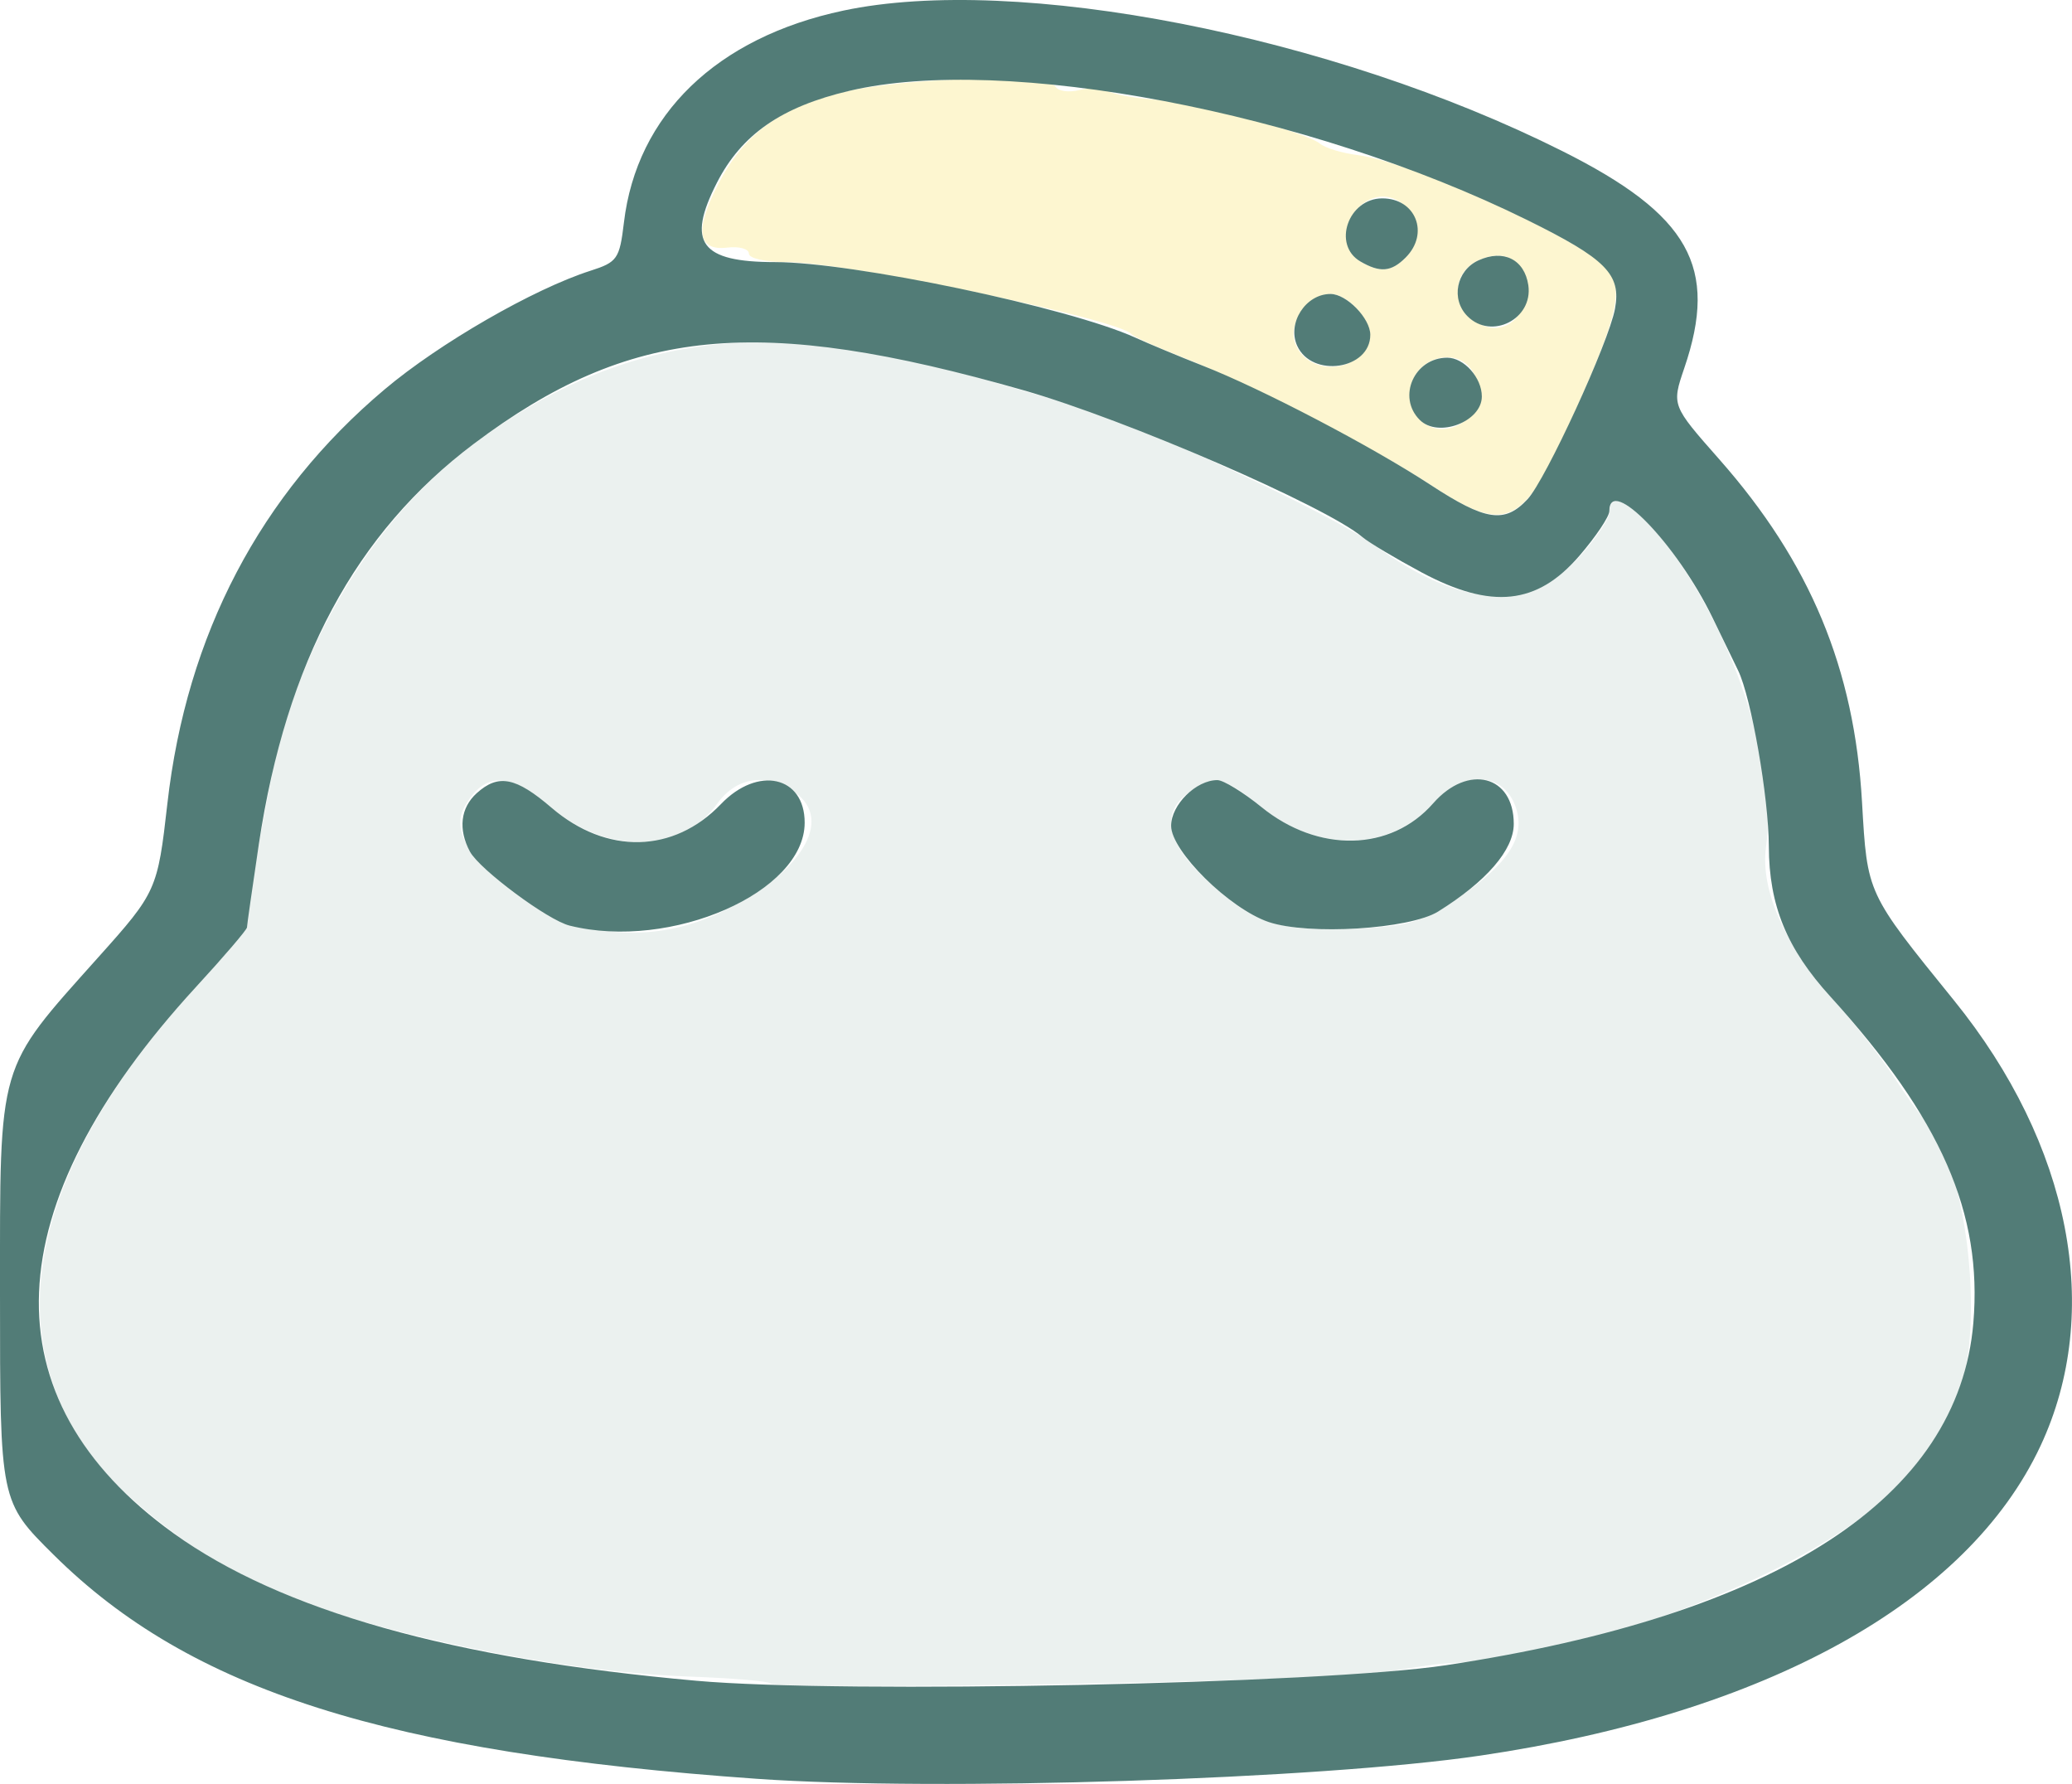
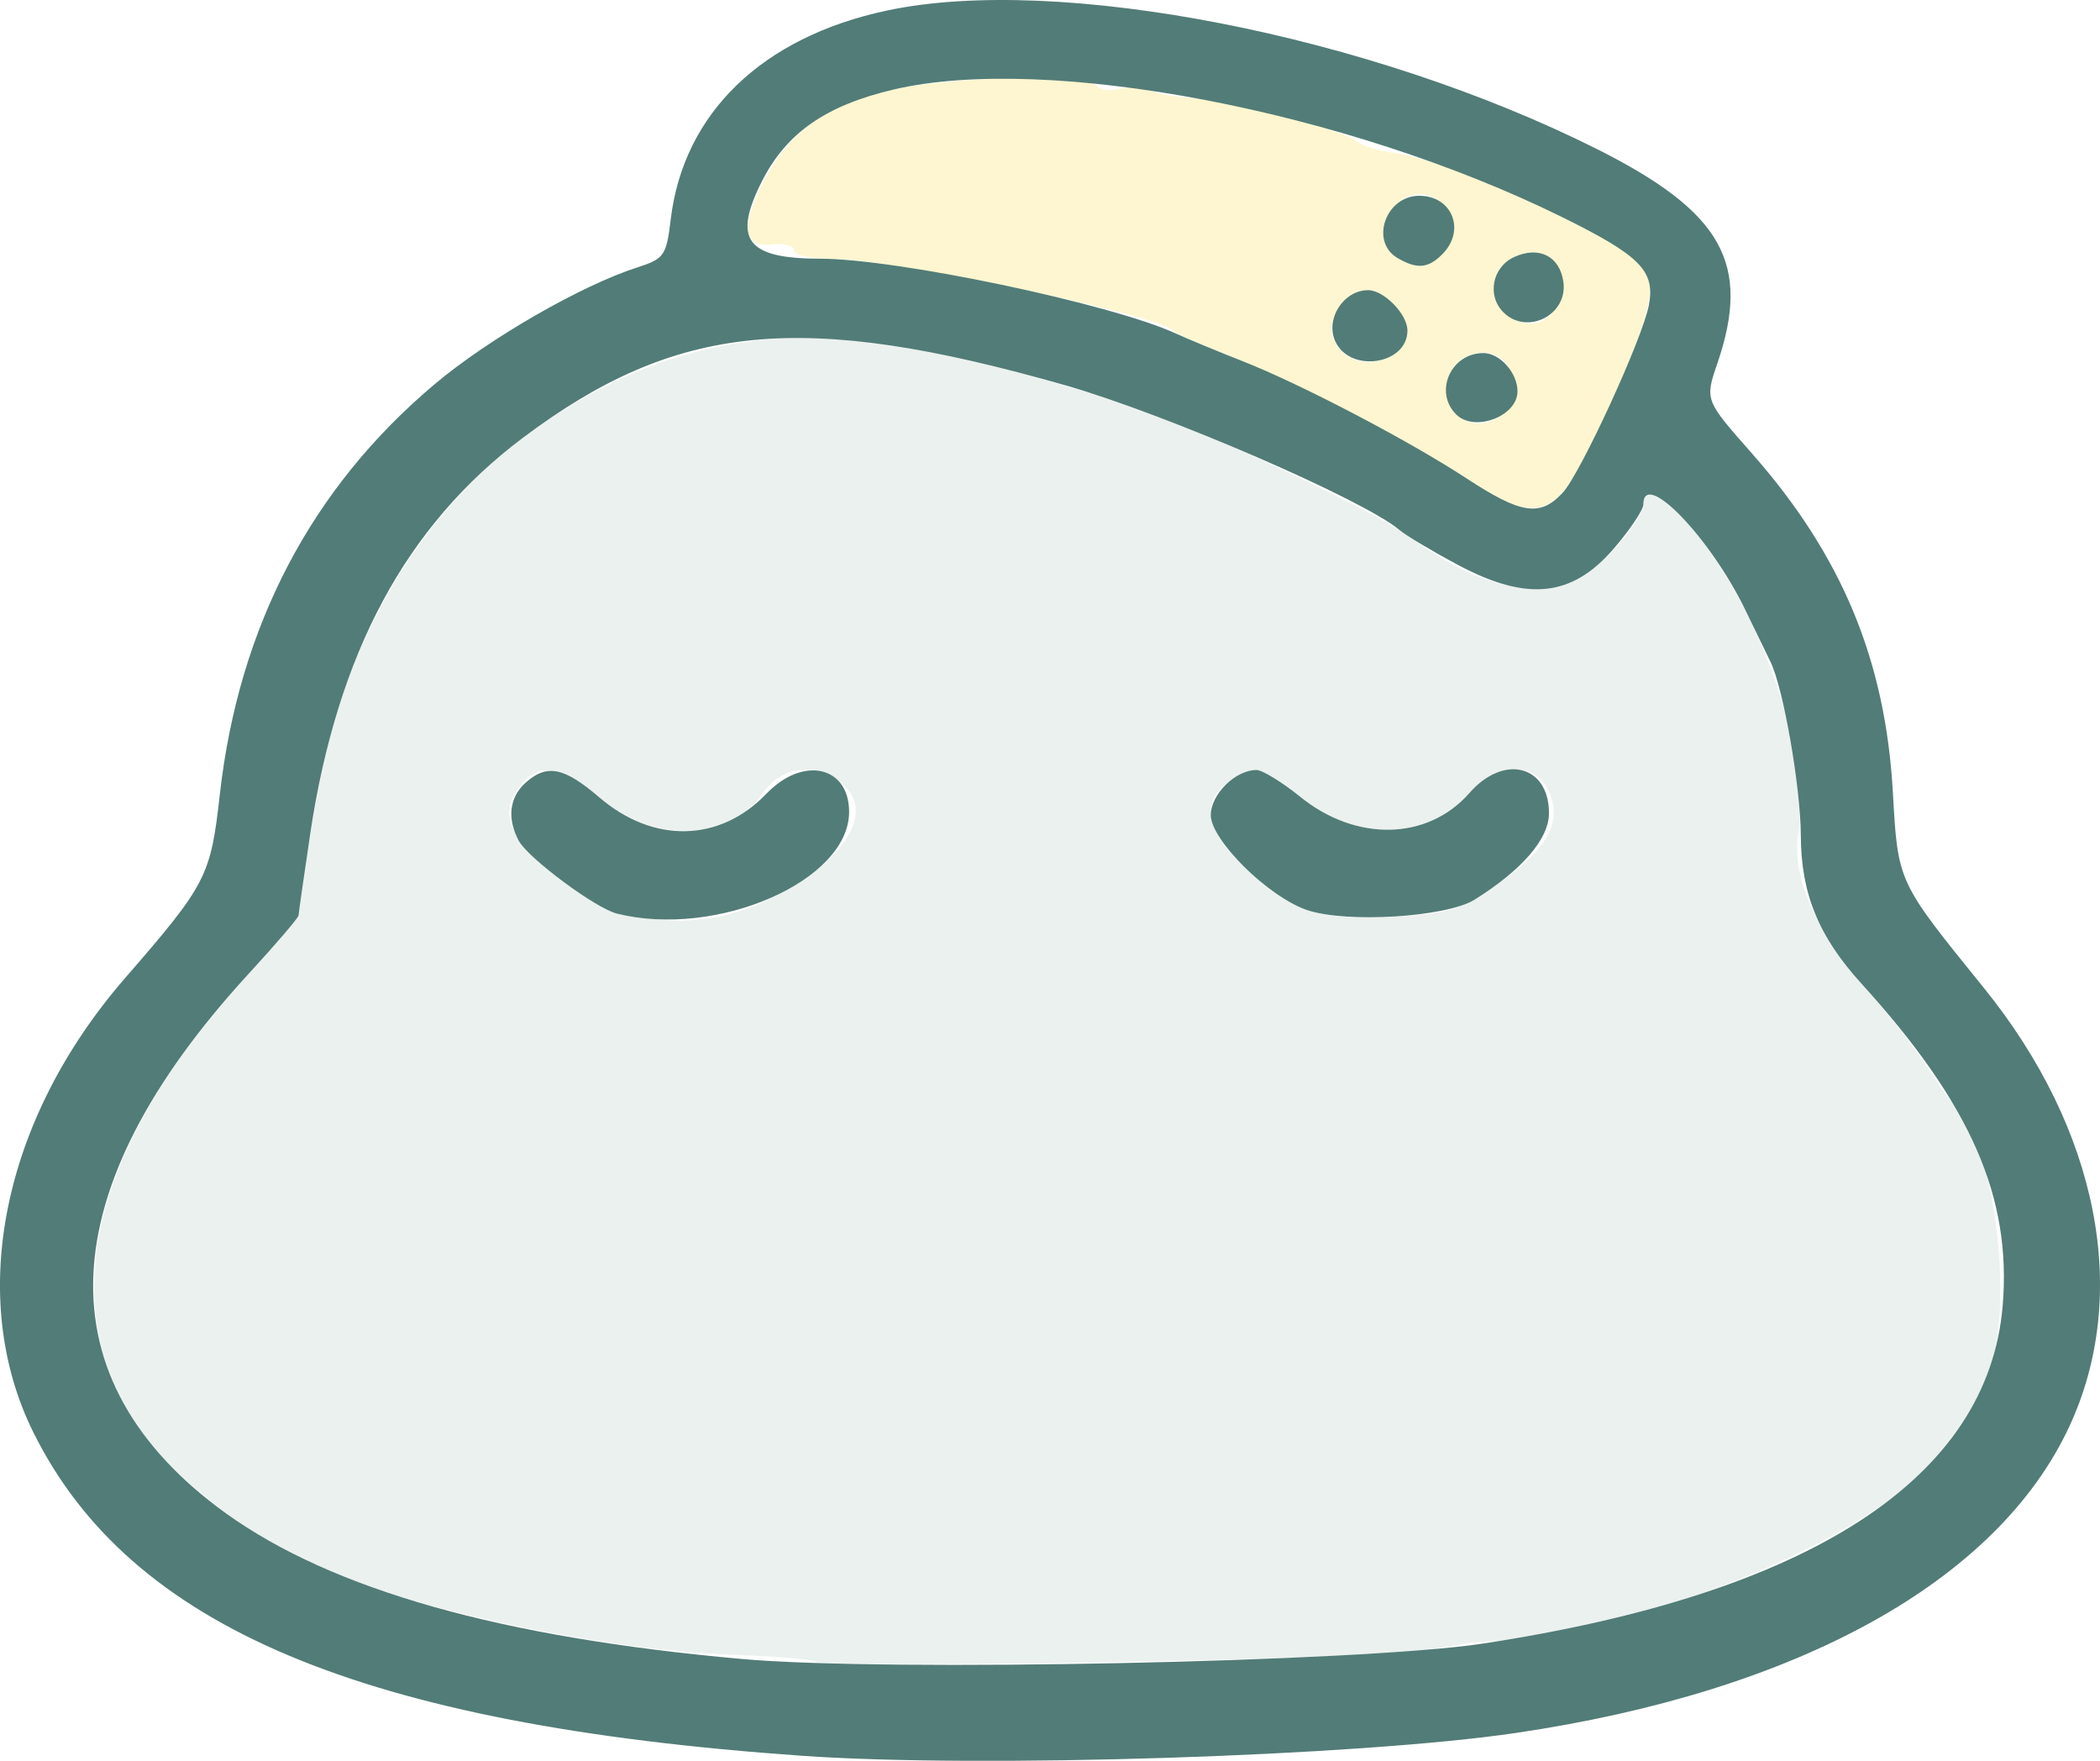
- <svg xmlns="http://www.w3.org/2000/svg" preserveAspectRatio="none" overflow="visible" style="display: block;" width="29.723" height="25.584" viewBox="0 0 29.723 25.584" fill="none">
+ <svg xmlns="http://www.w3.org/2000/svg" preserveAspectRatio="none" overflow="visible" style="display: block;" width="28.484" height="23.879" viewBox="0 0 28.484 23.879" fill="none">
  <g id="Group">
-     <path id="ì°ì²­ë¡ ì±ì" d="M11.049 24.142C11.018 24.11 10.486 24.066 9.868 24.044C7.965 23.975 5.25 23.401 3.759 22.753C2.968 22.408 1.8 21.523 1.338 20.919C-0.055 19.091 0.461 16.717 2.808 14.159C3.213 13.719 3.543 13.333 3.543 13.301C3.543 12.962 3.926 10.845 4.063 10.423C4.639 8.653 5.549 7.304 6.8 6.365C8.845 4.83 10.985 4.522 13.829 5.357C14.238 5.477 14.958 5.685 15.429 5.819C16.314 6.071 19.11 7.375 19.715 7.817C20.957 8.725 21.935 8.783 22.653 7.989C22.892 7.726 23.086 7.438 23.086 7.349C23.086 7.027 23.419 7.199 23.853 7.744C24.837 8.979 25.498 10.946 25.334 12.144C25.249 12.767 25.599 13.55 26.332 14.375C26.625 14.705 27.004 15.19 27.174 15.453C27.344 15.716 27.516 15.956 27.555 15.988C27.954 16.311 28.271 17.518 28.273 18.73C28.274 19.757 28.075 20.282 27.342 21.177C26.342 22.4 22.996 23.749 20.686 23.861C20.592 23.865 20.206 23.924 19.829 23.991C19.142 24.112 11.158 24.249 11.049 24.142ZM10.343 13.082C11.491 12.533 11.967 11.76 11.404 11.366C10.993 11.078 10.564 11.141 10.288 11.527C9.784 12.236 8.705 12.262 7.914 11.586C7.303 11.063 6.943 11.062 6.657 11.584C6.48 11.909 6.735 12.336 7.397 12.819C8.265 13.455 9.362 13.552 10.343 13.082ZM20.743 12.993C21.584 12.453 21.88 12.052 21.757 11.62C21.602 11.077 21.017 11.024 20.57 11.514C19.93 12.214 18.915 12.239 18.095 11.574C17.56 11.139 17.417 11.111 17.054 11.366C16.655 11.646 16.728 12.069 17.265 12.579C17.953 13.234 18.31 13.36 19.372 13.32C20.124 13.293 20.367 13.234 20.743 12.993Z" fill-rule="evenodd" clip-rule="evenodd" fill="#EBF1EF" />
-     <path id="í¬ë¦¼ ì±ì" d="M20.515 6.949C19.684 6.406 17.909 5.493 16.972 5.127C16.595 4.979 16.261 4.829 16.229 4.791C16.048 4.577 12.139 3.759 11.294 3.759C10.979 3.759 10.743 3.706 10.743 3.637C10.743 3.569 10.602 3.53 10.431 3.551C10.006 3.601 9.962 3.302 10.299 2.648C10.673 1.919 11.188 1.541 12.107 1.319C12.97 1.111 15.029 1.061 15.143 1.245C15.182 1.309 15.336 1.329 15.486 1.291C15.636 1.254 15.819 1.259 15.892 1.305C15.964 1.35 16.257 1.406 16.544 1.427C17.156 1.477 18.73 1.893 18.932 2.058C19.008 2.122 19.253 2.197 19.476 2.224C20.295 2.326 22.907 3.538 23.105 3.909C23.27 4.216 23.181 4.571 22.632 5.816C21.854 7.577 21.645 7.689 20.515 6.949ZM21.078 5.979C21.288 5.769 21.3 5.651 21.139 5.351C20.91 4.923 20.229 5.143 20.229 5.645C20.229 6.126 20.733 6.325 21.078 5.979ZM19.639 4.851C19.687 4.609 19.345 4.216 19.086 4.216C18.783 4.216 18.481 4.618 18.572 4.901C18.732 5.407 19.536 5.37 19.639 4.851ZM21.886 4.158C21.886 3.737 21.598 3.557 21.209 3.734C20.836 3.904 20.813 4.36 21.166 4.608C21.508 4.847 21.886 4.61 21.886 4.158ZM20.169 3.688C20.591 3.266 20.052 2.57 19.566 2.91C19.264 3.121 19.236 3.587 19.515 3.75C19.798 3.915 19.957 3.901 20.169 3.688Z" fill-rule="evenodd" clip-rule="evenodd" fill="#FDF6D0" />
-     <path id="ì²­ë¡ ì¤ê³½" d="M10.857 25.511C5.551 25.138 2.729 24.24 0.772 22.301C0 21.536 0 21.536 0 18.56C0 15.197 -0.047 15.359 1.409 13.73C2.245 12.798 2.261 12.762 2.401 11.525C2.676 9.103 3.733 7.087 5.517 5.585C6.303 4.922 7.655 4.144 8.47 3.883C8.855 3.76 8.888 3.713 8.95 3.193C9.133 1.646 10.28 0.537 12.098 0.152C14.583 -0.375 19.105 0.509 22.41 2.166C24.235 3.08 24.656 3.83 24.161 5.28C23.98 5.813 23.98 5.813 24.662 6.586C25.968 8.065 26.602 9.59 26.711 11.506C26.787 12.824 26.774 12.797 28.029 14.346C29.706 16.415 30.173 18.811 29.271 20.737C28.223 22.976 25.334 24.574 21.238 25.178C18.939 25.518 13.453 25.694 10.857 25.511ZM20.743 23.882C25.509 23.161 28.097 21.481 28.308 18.971C28.44 17.399 27.847 16.045 26.259 14.295C25.63 13.604 25.377 12.985 25.374 12.138C25.372 11.434 25.121 10.002 24.934 9.617C24.88 9.506 24.715 9.165 24.566 8.858C24.054 7.803 23.087 6.805 23.086 7.33C23.086 7.409 22.892 7.698 22.654 7.974C22.049 8.674 21.397 8.743 20.4 8.213C20.023 8.011 19.637 7.782 19.543 7.702C19.022 7.261 16.15 6.016 14.686 5.598C10.865 4.506 9.037 4.683 6.8 6.363C5.102 7.639 4.106 9.491 3.713 12.107C3.62 12.733 3.543 13.269 3.543 13.301C3.543 13.333 3.213 13.719 2.808 14.159C-0.08 17.305 -0.192 20.061 2.49 21.99C4.034 23.101 6.492 23.793 9.99 24.105C12.093 24.293 18.976 24.15 20.743 23.882ZM8.172 13.275C7.858 13.198 6.879 12.47 6.741 12.213C6.57 11.894 6.606 11.586 6.838 11.376C7.149 11.095 7.398 11.144 7.914 11.586C8.703 12.261 9.664 12.239 10.341 11.533C10.871 10.979 11.543 11.128 11.543 11.798C11.543 12.797 9.626 13.637 8.172 13.275ZM18.198 13.223C17.636 13.032 16.8 12.207 16.8 11.844C16.8 11.541 17.158 11.188 17.463 11.188C17.549 11.188 17.833 11.361 18.095 11.574C18.91 12.237 19.951 12.214 20.559 11.521C21.06 10.95 21.715 11.118 21.715 11.816C21.715 12.189 21.323 12.642 20.63 13.073C20.222 13.327 18.77 13.416 18.198 13.223ZM21.913 7.159C22.175 6.878 23.078 4.911 23.167 4.429C23.259 3.934 23.04 3.714 21.903 3.153C18.762 1.605 14.416 0.777 12.187 1.302C11.209 1.531 10.636 1.93 10.283 2.623C9.845 3.481 10.049 3.759 11.12 3.759C12.233 3.759 15.337 4.41 16.286 4.842C16.474 4.928 16.911 5.11 17.257 5.246C18.101 5.577 19.672 6.399 20.515 6.95C21.312 7.472 21.585 7.512 21.913 7.159ZM20.366 6.022C20.038 5.694 20.288 5.13 20.761 5.13C21.001 5.13 21.257 5.417 21.257 5.686C21.257 6.049 20.63 6.286 20.366 6.022ZM18.608 4.959C18.461 4.634 18.729 4.216 19.086 4.216C19.317 4.216 19.657 4.566 19.657 4.802C19.657 5.301 18.821 5.426 18.608 4.959ZM21.052 4.536C20.809 4.294 20.89 3.879 21.209 3.734C21.568 3.57 21.869 3.721 21.924 4.091C21.994 4.575 21.396 4.88 21.052 4.536ZM19.515 3.75C19.108 3.513 19.34 2.845 19.829 2.845C20.31 2.845 20.509 3.349 20.164 3.694C19.957 3.901 19.797 3.914 19.515 3.75Z" fill-rule="evenodd" clip-rule="evenodd" fill="#527C77" />
+     <path id="ì°ì²­ë¡ ì±ì" d="M11.056 22.532C11.027 22.503 10.53 22.462 9.953 22.441C8.177 22.377 5.644 21.841 4.252 21.236C3.514 20.914 2.423 20.089 1.993 19.524C0.692 17.819 1.173 15.602 3.364 13.215C3.742 12.804 4.05 12.444 4.05 12.414C4.05 12.098 4.407 10.122 4.535 9.728C5.073 8.076 5.922 6.817 7.09 5.94C8.998 4.508 10.996 4.221 13.65 5C14.031 5.112 14.704 5.306 15.143 5.432C15.97 5.666 18.579 6.883 19.143 7.296C20.303 8.143 21.216 8.197 21.886 7.456C22.109 7.211 22.29 6.942 22.29 6.859C22.29 6.559 22.601 6.719 23.006 7.228C23.924 8.381 24.542 10.217 24.388 11.335C24.309 11.916 24.636 12.646 25.319 13.417C25.594 13.725 25.947 14.177 26.106 14.422C26.265 14.668 26.424 14.892 26.461 14.922C26.834 15.223 27.13 16.35 27.132 17.482C27.133 18.439 26.946 18.93 26.262 19.765C25.329 20.907 22.206 22.165 20.05 22.27C19.963 22.274 19.602 22.329 19.25 22.392C18.609 22.505 11.157 22.633 11.056 22.532ZM10.397 12.21C11.468 11.697 11.912 10.976 11.387 10.608C11.004 10.339 10.603 10.398 10.346 10.758C9.875 11.42 8.868 11.444 8.13 10.814C7.559 10.325 7.223 10.324 6.957 10.812C6.791 11.115 7.029 11.514 7.647 11.965C8.458 12.558 9.482 12.649 10.397 12.21ZM20.103 12.127C20.889 11.623 21.165 11.248 21.05 10.845C20.906 10.338 20.359 10.289 19.942 10.747C19.345 11.399 18.397 11.423 17.632 10.802C17.133 10.397 16.999 10.37 16.66 10.608C16.288 10.869 16.356 11.264 16.858 11.741C17.5 12.352 17.832 12.469 18.823 12.432C19.525 12.406 19.753 12.352 20.103 12.127Z" fill-rule="evenodd" clip-rule="evenodd" fill="#EBF1EF" />
+     <path id="í¬ë¦¼ ì±ì" d="M19.89 6.485C19.115 5.979 17.458 5.126 16.583 4.785C16.231 4.648 15.92 4.507 15.89 4.472C15.722 4.272 12.072 3.508 11.284 3.508C10.99 3.508 10.77 3.459 10.77 3.394C10.77 3.331 10.639 3.295 10.479 3.314C10.082 3.361 10.042 3.082 10.355 2.472C10.705 1.791 11.185 1.438 12.043 1.231C12.849 1.037 14.77 0.99 14.877 1.162C14.913 1.221 15.057 1.241 15.197 1.205C15.336 1.17 15.507 1.176 15.575 1.218C15.643 1.26 15.917 1.312 16.184 1.332C16.755 1.378 18.225 1.766 18.413 1.921C18.484 1.981 18.712 2.05 18.921 2.076C19.685 2.171 22.123 3.302 22.308 3.648C22.462 3.935 22.379 4.267 21.867 5.428C21.14 7.072 20.945 7.177 19.89 6.485ZM20.416 5.581C20.612 5.385 20.623 5.275 20.473 4.994C20.259 4.595 19.623 4.8 19.623 5.268C19.623 5.717 20.094 5.903 20.416 5.581ZM19.073 4.528C19.118 4.302 18.799 3.935 18.557 3.935C18.274 3.935 17.992 4.31 18.077 4.574C18.226 5.046 18.977 5.012 19.073 4.528ZM21.17 3.881C21.17 3.488 20.901 3.32 20.539 3.485C20.19 3.644 20.169 4.069 20.498 4.301C20.817 4.524 21.17 4.303 21.17 3.881ZM19.568 3.442C19.962 3.049 19.458 2.399 19.005 2.716C18.723 2.913 18.697 3.348 18.957 3.5C19.221 3.654 19.37 3.641 19.568 3.442Z" fill-rule="evenodd" clip-rule="evenodd" fill="#FDF6D0" />
+     <path id="ì²­ë¡ ì¤ê³½" d="M10.877 23.81C4.909 23.391 1.765 22.068 0.453 19.425C-0.457 17.591 0.027 15.187 1.693 13.268C2.804 11.988 2.857 11.887 2.982 10.771C3.239 8.496 4.223 6.618 5.892 5.213C6.626 4.594 7.888 3.868 8.649 3.625C9.008 3.509 9.039 3.466 9.097 2.98C9.267 1.536 10.338 0.501 12.035 0.142C14.354 -0.35 18.575 0.475 21.66 2.021C23.362 2.875 23.756 3.574 23.294 4.928C23.124 5.425 23.124 5.425 23.761 6.147C24.98 7.528 25.572 8.95 25.674 10.739C25.744 11.969 25.732 11.944 26.903 13.39C28.469 15.321 28.904 17.557 28.063 19.355C27.085 21.444 24.388 22.936 20.565 23.5C18.419 23.817 13.299 23.981 10.877 23.81ZM20.103 22.29C24.551 21.617 26.967 20.049 27.164 17.707C27.287 16.239 26.734 14.975 25.251 13.342C24.665 12.697 24.429 12.12 24.426 11.329C24.423 10.672 24.19 9.336 24.015 8.976C23.965 8.873 23.81 8.554 23.671 8.268C23.194 7.283 22.291 6.351 22.29 6.842C22.29 6.915 22.109 7.185 21.887 7.442C21.323 8.096 20.714 8.16 19.783 7.665C19.431 7.477 19.071 7.263 18.983 7.188C18.497 6.777 15.816 5.615 14.45 5.225C10.884 4.206 9.178 4.371 7.09 5.939C5.505 7.13 4.576 8.859 4.209 11.3C4.122 11.884 4.05 12.384 4.05 12.414C4.05 12.444 3.742 12.804 3.364 13.215C0.669 16.151 0.564 18.723 3.068 20.524C4.509 21.561 6.802 22.207 10.067 22.498C12.03 22.673 18.454 22.54 20.103 22.29ZM8.37 12.39C8.078 12.318 7.164 11.639 7.035 11.399C6.876 11.101 6.909 10.814 7.125 10.618C7.415 10.355 7.648 10.401 8.13 10.814C8.866 11.443 9.763 11.423 10.395 10.764C10.89 10.248 11.517 10.386 11.517 11.011C11.517 11.944 9.728 12.727 8.37 12.39ZM17.728 12.341C17.203 12.163 16.423 11.393 16.423 11.054C16.423 10.771 16.757 10.442 17.042 10.442C17.122 10.442 17.388 10.604 17.632 10.802C18.392 11.421 19.364 11.399 19.932 10.753C20.399 10.22 21.01 10.377 21.01 11.028C21.01 11.376 20.644 11.8 19.998 12.202C19.617 12.438 18.262 12.522 17.728 12.341ZM21.196 6.682C21.44 6.419 22.283 4.584 22.366 4.133C22.451 3.672 22.247 3.467 21.186 2.943C18.255 1.498 14.198 0.725 12.117 1.215C11.205 1.429 10.67 1.802 10.34 2.448C9.932 3.249 10.123 3.508 11.122 3.508C12.161 3.508 15.058 4.116 15.943 4.52C16.119 4.6 16.527 4.769 16.85 4.896C17.637 5.205 19.104 5.972 19.89 6.486C20.635 6.974 20.89 7.011 21.196 6.682ZM19.751 5.62C19.445 5.314 19.679 4.788 20.12 4.788C20.345 4.788 20.583 5.056 20.583 5.307C20.583 5.646 19.998 5.867 19.751 5.62ZM18.111 4.628C17.973 4.325 18.224 3.935 18.557 3.935C18.772 3.935 19.09 4.261 19.09 4.482C19.09 4.947 18.309 5.065 18.111 4.628ZM20.391 4.234C20.165 4.008 20.241 3.62 20.539 3.485C20.874 3.332 21.154 3.473 21.205 3.819C21.271 4.27 20.712 4.555 20.391 4.234ZM18.957 3.5C18.577 3.279 18.794 2.655 19.25 2.655C19.699 2.655 19.885 3.125 19.563 3.448C19.37 3.641 19.22 3.653 18.957 3.5Z" fill-rule="evenodd" clip-rule="evenodd" fill="#527C77" />
  </g>
</svg>
